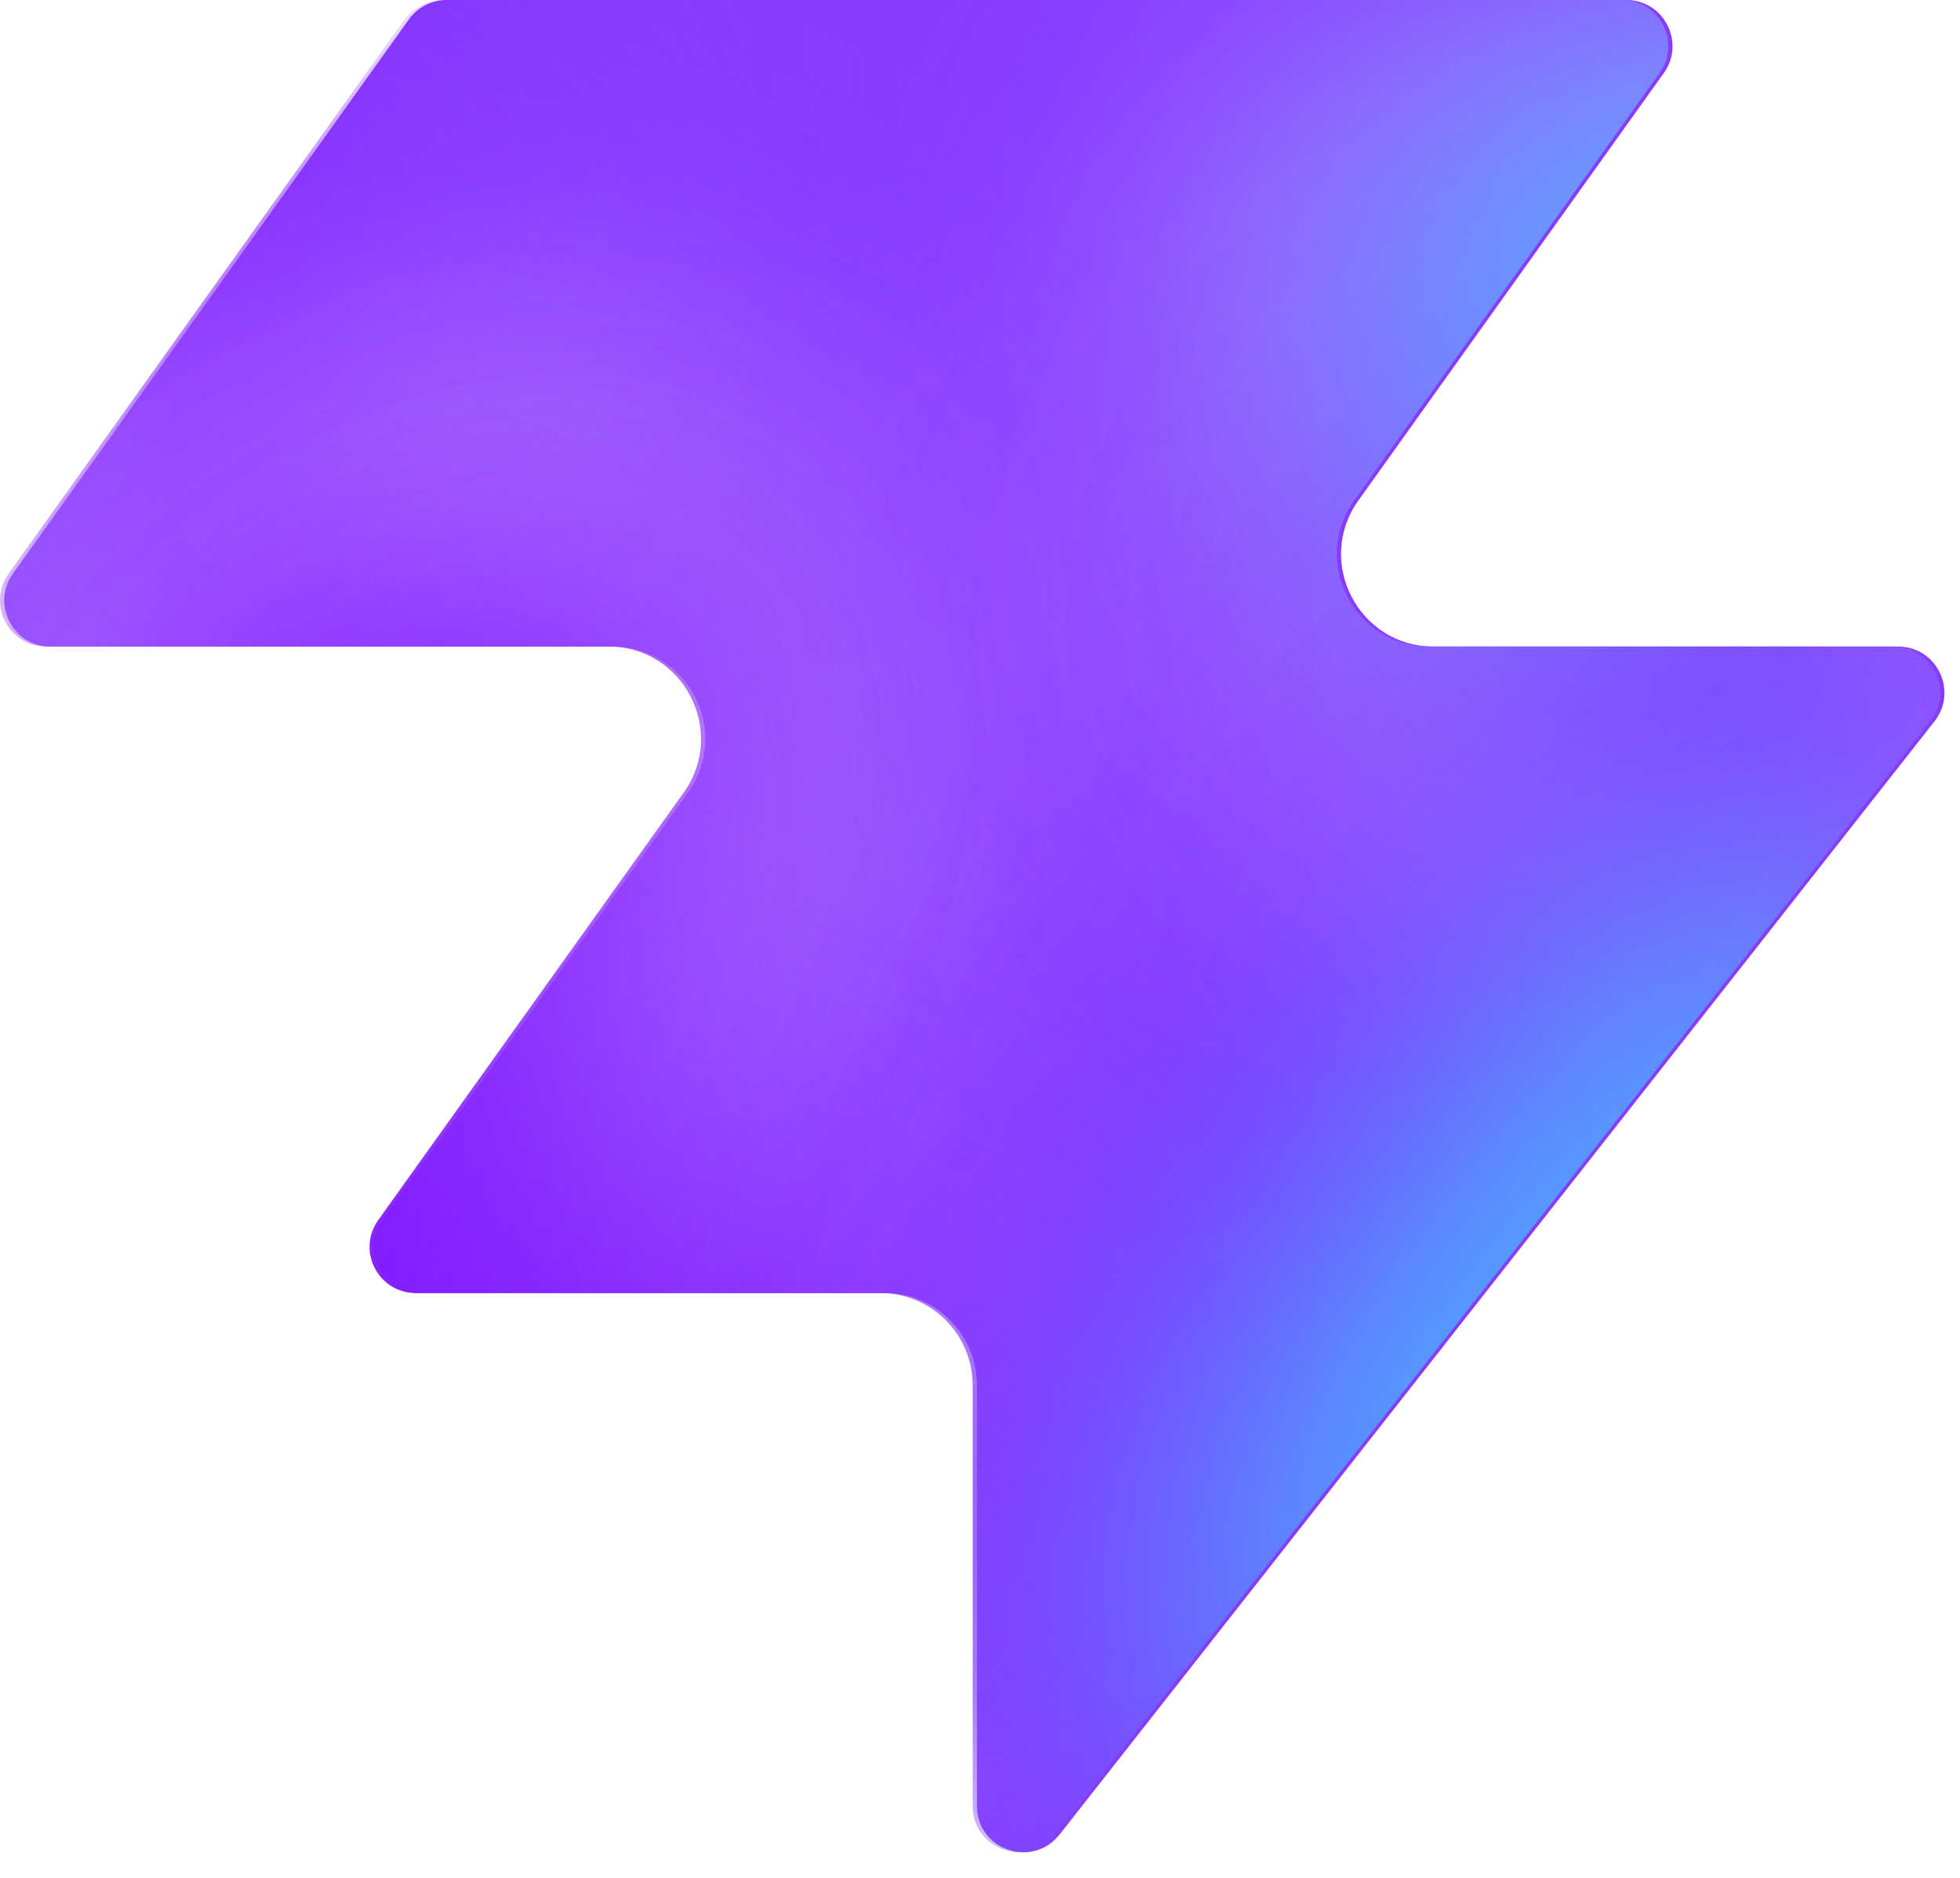
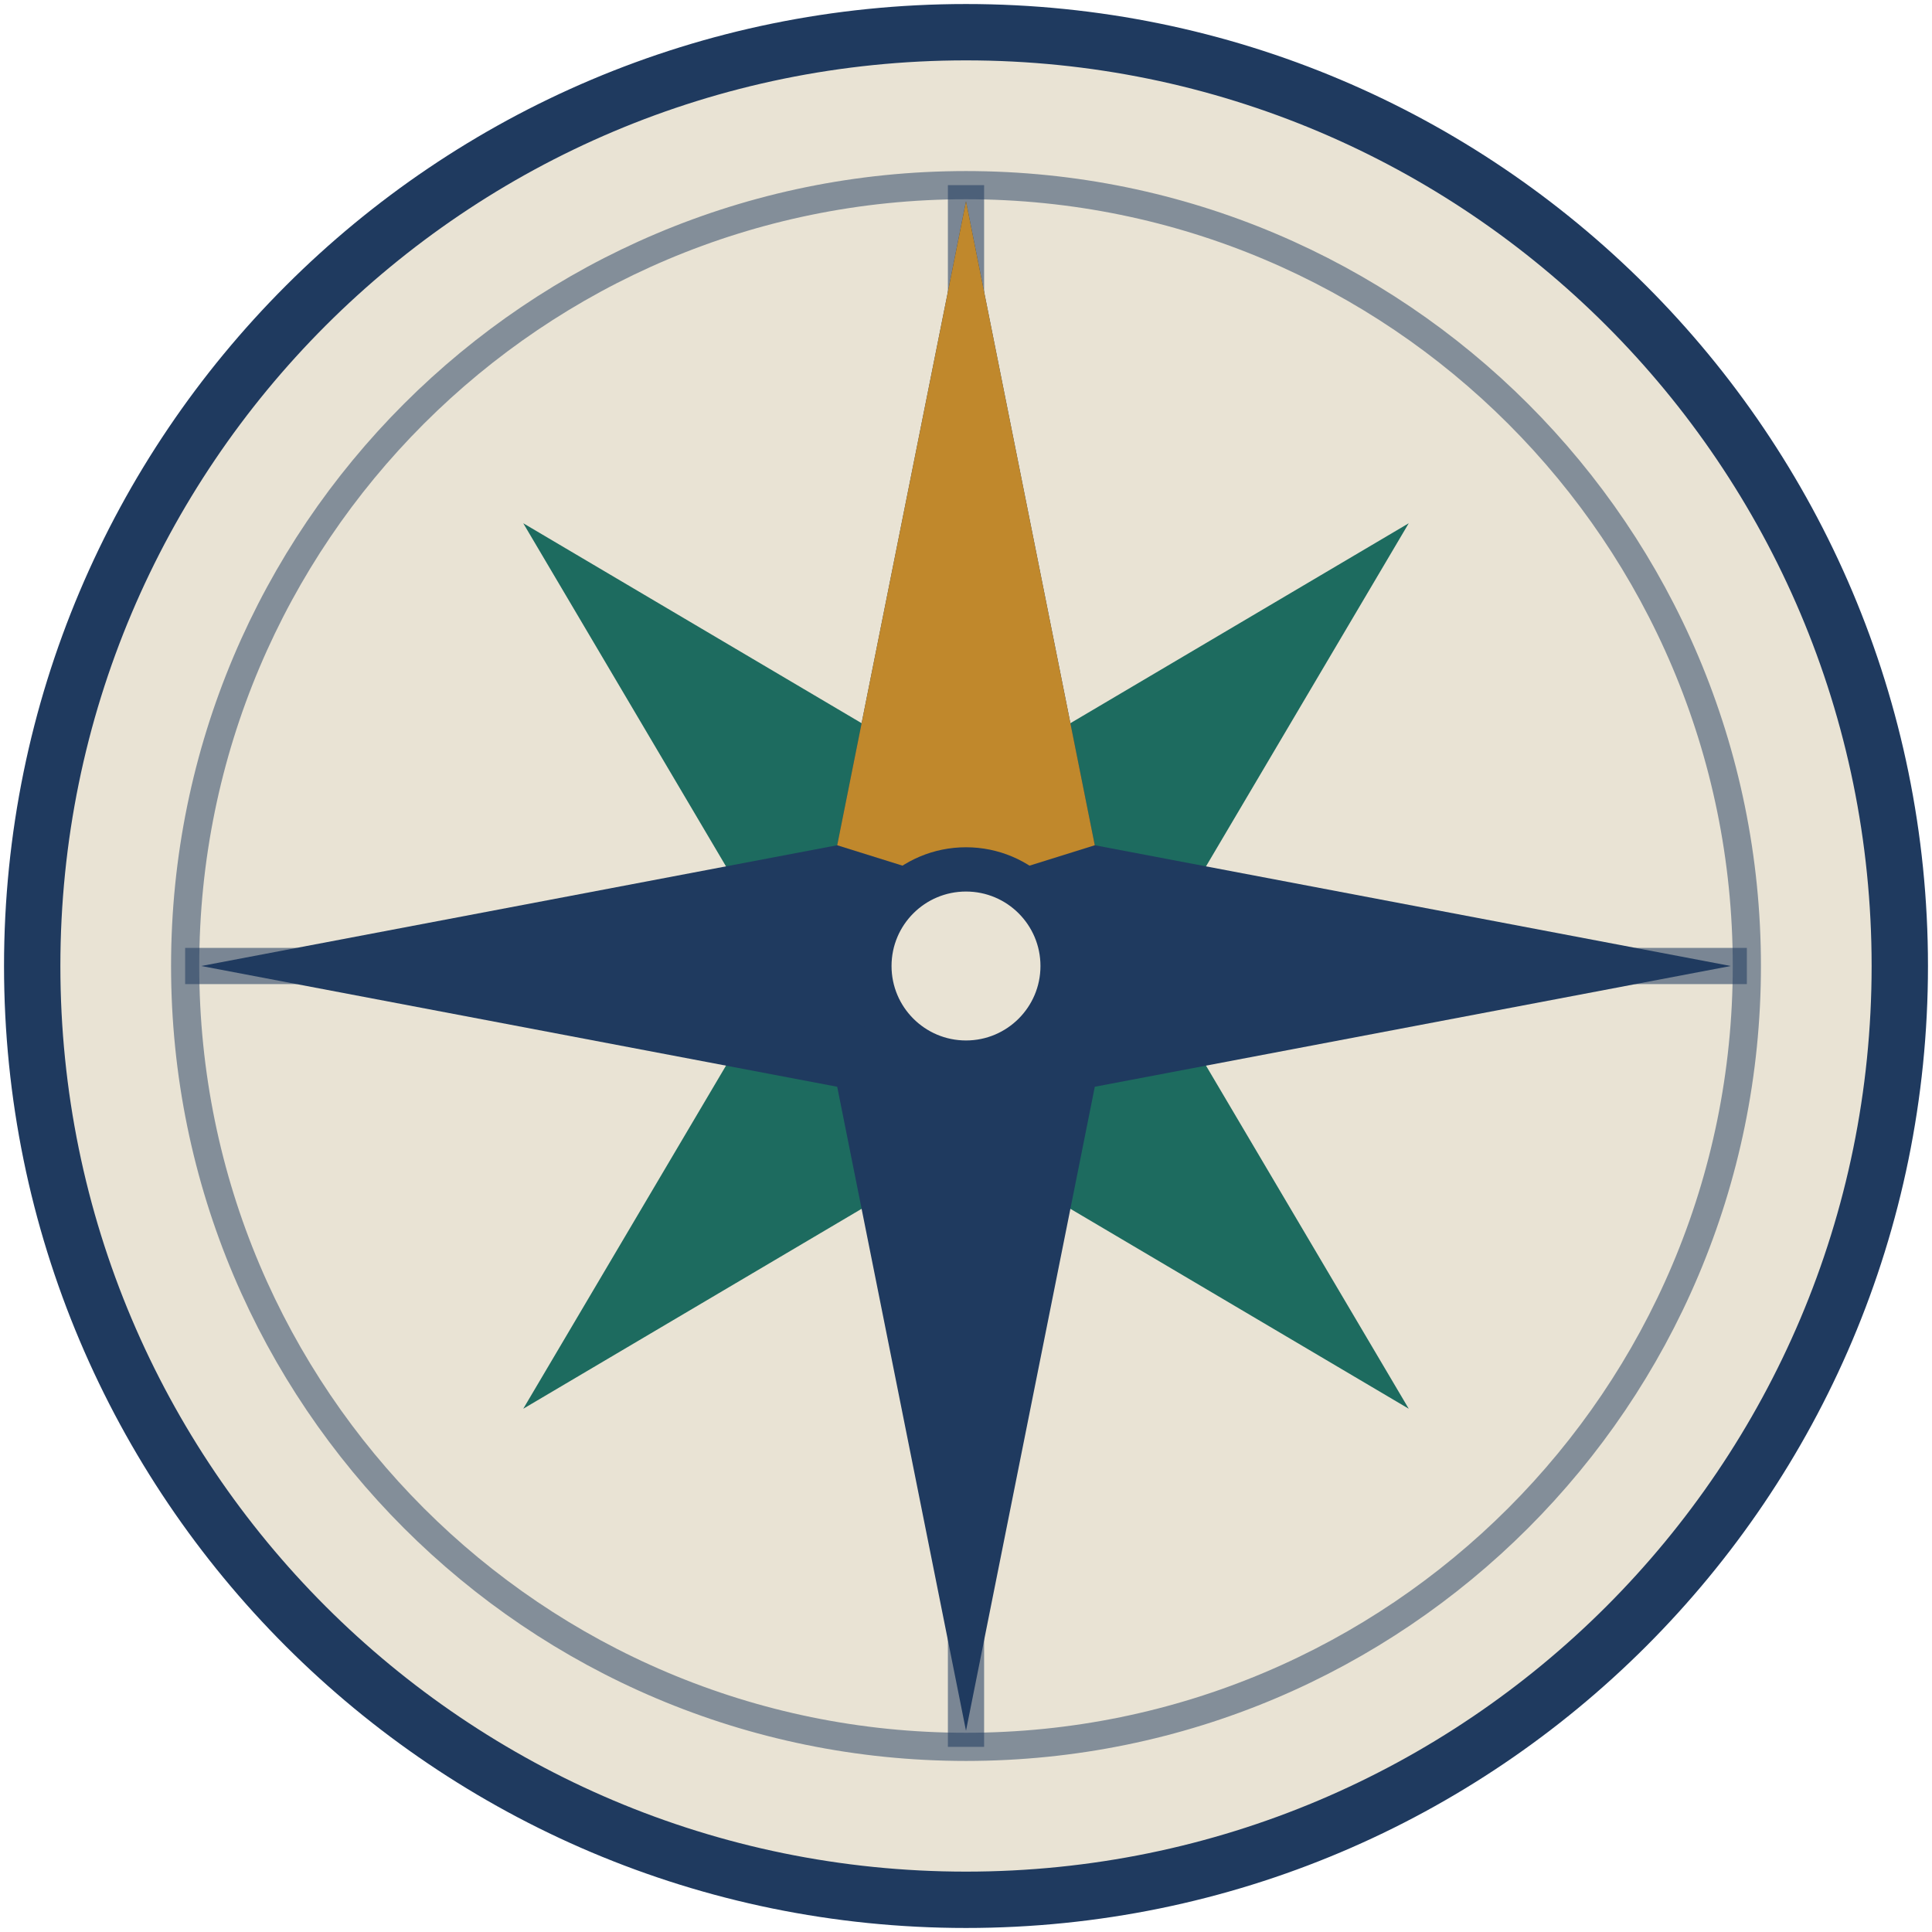
- <svg xmlns="http://www.w3.org/2000/svg" width="48" height="46" fill="none" viewBox="0 0 48 46">
-   <path fill="#863bff" d="M25.946 44.938c-.664.845-2.021.375-2.021-.698V33.937a2.26 2.26 0 0 0-2.262-2.262H10.287c-.92 0-1.456-1.04-.92-1.788l7.48-10.471c1.07-1.497 0-3.578-1.842-3.578H1.237c-.92 0-1.456-1.04-.92-1.788L10.013.474c.214-.297.556-.474.92-.474h28.894c.92 0 1.456 1.04.92 1.788l-7.48 10.471c-1.07 1.498 0 3.579 1.842 3.579h11.377c.943 0 1.473 1.088.89 1.83L25.947 44.94z" style="fill:#863bff;fill:color(display-p3 .525 .23 1);fill-opacity:1" />
-   <mask id="a" width="48" height="46" x="0" y="0" maskUnits="userSpaceOnUse" style="mask-type:alpha">
-     <path fill="#000" d="M25.842 44.938c-.664.844-2.021.375-2.021-.698V33.937a2.26 2.26 0 0 0-2.262-2.262H10.183c-.92 0-1.456-1.04-.92-1.788l7.48-10.471c1.07-1.498 0-3.579-1.842-3.579H1.133c-.92 0-1.456-1.04-.92-1.787L9.91.473c.214-.297.556-.474.92-.474h28.894c.92 0 1.456 1.04.92 1.788l-7.48 10.471c-1.07 1.498 0 3.578 1.842 3.578h11.377c.943 0 1.473 1.088.89 1.832L25.843 44.94z" style="fill:#000;fill-opacity:1" />
-   </mask>
-   <g mask="url(#a)">
-     <g filter="url(#b)">
-       <ellipse cx="5.508" cy="14.704" fill="#ede6ff" rx="5.508" ry="14.704" style="fill:#ede6ff;fill:color(display-p3 .927 .903 1);fill-opacity:1" transform="matrix(.00324 1 1 -.00324 -4.47 31.516)" />
-     </g>
-     <g filter="url(#c)">
-       <ellipse cx="10.399" cy="29.851" fill="#ede6ff" rx="10.399" ry="29.851" style="fill:#ede6ff;fill:color(display-p3 .927 .903 1);fill-opacity:1" transform="matrix(.00324 1 1 -.00324 -39.328 7.883)" />
-     </g>
-     <g filter="url(#d)">
-       <ellipse cx="5.508" cy="30.487" fill="#7e14ff" rx="5.508" ry="30.487" style="fill:#7e14ff;fill:color(display-p3 .492 .077 1);fill-opacity:1" transform="rotate(89.814 -25.913 -14.639)scale(1 -1)" />
-     </g>
-     <g filter="url(#e)">
-       <ellipse cx="5.508" cy="30.599" fill="#7e14ff" rx="5.508" ry="30.599" style="fill:#7e14ff;fill:color(display-p3 .492 .077 1);fill-opacity:1" transform="rotate(89.814 -32.644 -3.334)scale(1 -1)" />
-     </g>
-     <g filter="url(#f)">
-       <ellipse cx="5.508" cy="30.599" fill="#7e14ff" rx="5.508" ry="30.599" style="fill:#7e14ff;fill:color(display-p3 .492 .077 1);fill-opacity:1" transform="matrix(.00324 1 1 -.00324 -34.34 30.47)" />
-     </g>
-     <g filter="url(#g)">
-       <ellipse cx="14.072" cy="22.078" fill="#ede6ff" rx="14.072" ry="22.078" style="fill:#ede6ff;fill:color(display-p3 .927 .903 1);fill-opacity:1" transform="rotate(93.35 24.506 48.493)scale(-1 1)" />
-     </g>
-     <g filter="url(#h)">
-       <ellipse cx="3.47" cy="21.501" fill="#7e14ff" rx="3.47" ry="21.501" style="fill:#7e14ff;fill:color(display-p3 .492 .077 1);fill-opacity:1" transform="rotate(89.009 28.708 47.59)scale(-1 1)" />
-     </g>
-     <g filter="url(#i)">
-       <ellipse cx="3.47" cy="21.501" fill="#7e14ff" rx="3.47" ry="21.501" style="fill:#7e14ff;fill:color(display-p3 .492 .077 1);fill-opacity:1" transform="rotate(89.009 28.708 47.59)scale(-1 1)" />
-     </g>
-     <g filter="url(#j)">
-       <ellipse cx=".387" cy="8.972" fill="#7e14ff" rx="4.407" ry="29.108" style="fill:#7e14ff;fill:color(display-p3 .492 .077 1);fill-opacity:1" transform="rotate(39.51 .387 8.972)" />
-     </g>
-     <g filter="url(#k)">
-       <ellipse cx="47.523" cy="-6.092" fill="#7e14ff" rx="4.407" ry="29.108" style="fill:#7e14ff;fill:color(display-p3 .492 .077 1);fill-opacity:1" transform="rotate(37.892 47.523 -6.092)" />
-     </g>
-     <g filter="url(#l)">
-       <ellipse cx="41.412" cy="6.333" fill="#47bfff" rx="5.971" ry="9.665" style="fill:#47bfff;fill:color(display-p3 .28 .748 1);fill-opacity:1" transform="rotate(37.892 41.412 6.333)" />
-     </g>
-     <g filter="url(#m)">
-       <ellipse cx="-1.879" cy="38.332" fill="#7e14ff" rx="4.407" ry="29.108" style="fill:#7e14ff;fill:color(display-p3 .492 .077 1);fill-opacity:1" transform="rotate(37.892 -1.88 38.332)" />
-     </g>
-     <g filter="url(#n)">
-       <ellipse cx="-1.879" cy="38.332" fill="#7e14ff" rx="4.407" ry="29.108" style="fill:#7e14ff;fill:color(display-p3 .492 .077 1);fill-opacity:1" transform="rotate(37.892 -1.88 38.332)" />
-     </g>
-     <g filter="url(#o)">
-       <ellipse cx="35.651" cy="29.907" fill="#7e14ff" rx="4.407" ry="29.108" style="fill:#7e14ff;fill:color(display-p3 .492 .077 1);fill-opacity:1" transform="rotate(37.892 35.651 29.907)" />
-     </g>
-     <g filter="url(#p)">
-       <ellipse cx="38.418" cy="32.4" fill="#47bfff" rx="5.971" ry="15.297" style="fill:#47bfff;fill:color(display-p3 .28 .748 1);fill-opacity:1" transform="rotate(37.892 38.418 32.4)" />
-     </g>
+ <svg xmlns="http://www.w3.org/2000/svg" width="48" height="48" viewBox="0 0 48 48" fill="none">
+   <circle cx="24" cy="24" r="23.2" fill="#e9e3d4" />
+   <circle cx="24" cy="24" r="23.2" fill="none" stroke="#1f3a5f" stroke-width="1.4" />
+   <circle cx="24" cy="24" r="19.4" fill="none" stroke="#1f3a5f" stroke-width="0.7" stroke-opacity="0.5" />
+   <g stroke="#1f3a5f" stroke-width="0.9" stroke-opacity="0.55">
+     <line x1="24" y1="4.6" x2="24" y2="7.4" />
+     <line x1="43.4" y1="24" x2="40.6" y2="24" />
+     <line x1="24" y1="43.4" x2="24" y2="40.6" />
+     <line x1="4.6" y1="24" x2="7.4" y2="24" />
  </g>
-   <defs>
-     <filter id="b" width="60.045" height="41.654" x="-19.77" y="16.149" color-interpolation-filters="sRGB" filterUnits="userSpaceOnUse">
-       <feFlood flood-opacity="0" result="BackgroundImageFix" />
-       <feBlend in="SourceGraphic" in2="BackgroundImageFix" result="shape" />
-       <feGaussianBlur result="effect1_foregroundBlur_2002_17158" stdDeviation="7.659" />
-     </filter>
-     <filter id="c" width="90.34" height="51.437" x="-54.613" y="-7.533" color-interpolation-filters="sRGB" filterUnits="userSpaceOnUse">
-       <feFlood flood-opacity="0" result="BackgroundImageFix" />
-       <feBlend in="SourceGraphic" in2="BackgroundImageFix" result="shape" />
-       <feGaussianBlur result="effect1_foregroundBlur_2002_17158" stdDeviation="7.659" />
-     </filter>
-     <filter id="d" width="79.355" height="29.4" x="-49.64" y="2.03" color-interpolation-filters="sRGB" filterUnits="userSpaceOnUse">
-       <feFlood flood-opacity="0" result="BackgroundImageFix" />
-       <feBlend in="SourceGraphic" in2="BackgroundImageFix" result="shape" />
-       <feGaussianBlur result="effect1_foregroundBlur_2002_17158" stdDeviation="4.596" />
-     </filter>
-     <filter id="e" width="79.579" height="29.4" x="-45.045" y="20.029" color-interpolation-filters="sRGB" filterUnits="userSpaceOnUse">
-       <feFlood flood-opacity="0" result="BackgroundImageFix" />
-       <feBlend in="SourceGraphic" in2="BackgroundImageFix" result="shape" />
-       <feGaussianBlur result="effect1_foregroundBlur_2002_17158" stdDeviation="4.596" />
-     </filter>
-     <filter id="f" width="79.579" height="29.4" x="-43.513" y="21.178" color-interpolation-filters="sRGB" filterUnits="userSpaceOnUse">
-       <feFlood flood-opacity="0" result="BackgroundImageFix" />
-       <feBlend in="SourceGraphic" in2="BackgroundImageFix" result="shape" />
-       <feGaussianBlur result="effect1_foregroundBlur_2002_17158" stdDeviation="4.596" />
-     </filter>
-     <filter id="g" width="74.749" height="58.852" x="15.756" y="-17.901" color-interpolation-filters="sRGB" filterUnits="userSpaceOnUse">
-       <feFlood flood-opacity="0" result="BackgroundImageFix" />
-       <feBlend in="SourceGraphic" in2="BackgroundImageFix" result="shape" />
-       <feGaussianBlur result="effect1_foregroundBlur_2002_17158" stdDeviation="7.659" />
-     </filter>
-     <filter id="h" width="61.377" height="25.362" x="23.548" y="2.284" color-interpolation-filters="sRGB" filterUnits="userSpaceOnUse">
-       <feFlood flood-opacity="0" result="BackgroundImageFix" />
-       <feBlend in="SourceGraphic" in2="BackgroundImageFix" result="shape" />
-       <feGaussianBlur result="effect1_foregroundBlur_2002_17158" stdDeviation="4.596" />
-     </filter>
-     <filter id="i" width="61.377" height="25.362" x="23.548" y="2.284" color-interpolation-filters="sRGB" filterUnits="userSpaceOnUse">
-       <feFlood flood-opacity="0" result="BackgroundImageFix" />
-       <feBlend in="SourceGraphic" in2="BackgroundImageFix" result="shape" />
-       <feGaussianBlur result="effect1_foregroundBlur_2002_17158" stdDeviation="4.596" />
-     </filter>
-     <filter id="j" width="56.045" height="63.649" x="-27.636" y="-22.853" color-interpolation-filters="sRGB" filterUnits="userSpaceOnUse">
-       <feFlood flood-opacity="0" result="BackgroundImageFix" />
-       <feBlend in="SourceGraphic" in2="BackgroundImageFix" result="shape" />
-       <feGaussianBlur result="effect1_foregroundBlur_2002_17158" stdDeviation="4.596" />
-     </filter>
-     <filter id="k" width="54.814" height="64.646" x="20.116" y="-38.415" color-interpolation-filters="sRGB" filterUnits="userSpaceOnUse">
-       <feFlood flood-opacity="0" result="BackgroundImageFix" />
-       <feBlend in="SourceGraphic" in2="BackgroundImageFix" result="shape" />
-       <feGaussianBlur result="effect1_foregroundBlur_2002_17158" stdDeviation="4.596" />
-     </filter>
-     <filter id="l" width="33.541" height="35.313" x="24.641" y="-11.323" color-interpolation-filters="sRGB" filterUnits="userSpaceOnUse">
-       <feFlood flood-opacity="0" result="BackgroundImageFix" />
-       <feBlend in="SourceGraphic" in2="BackgroundImageFix" result="shape" />
-       <feGaussianBlur result="effect1_foregroundBlur_2002_17158" stdDeviation="4.596" />
-     </filter>
-     <filter id="m" width="54.814" height="64.646" x="-29.286" y="6.009" color-interpolation-filters="sRGB" filterUnits="userSpaceOnUse">
-       <feFlood flood-opacity="0" result="BackgroundImageFix" />
-       <feBlend in="SourceGraphic" in2="BackgroundImageFix" result="shape" />
-       <feGaussianBlur result="effect1_foregroundBlur_2002_17158" stdDeviation="4.596" />
-     </filter>
-     <filter id="n" width="54.814" height="64.646" x="-29.286" y="6.009" color-interpolation-filters="sRGB" filterUnits="userSpaceOnUse">
-       <feFlood flood-opacity="0" result="BackgroundImageFix" />
-       <feBlend in="SourceGraphic" in2="BackgroundImageFix" result="shape" />
-       <feGaussianBlur result="effect1_foregroundBlur_2002_17158" stdDeviation="4.596" />
-     </filter>
-     <filter id="o" width="54.814" height="64.646" x="8.244" y="-2.416" color-interpolation-filters="sRGB" filterUnits="userSpaceOnUse">
-       <feFlood flood-opacity="0" result="BackgroundImageFix" />
-       <feBlend in="SourceGraphic" in2="BackgroundImageFix" result="shape" />
-       <feGaussianBlur result="effect1_foregroundBlur_2002_17158" stdDeviation="4.596" />
-     </filter>
-     <filter id="p" width="39.409" height="43.623" x="18.713" y="10.588" color-interpolation-filters="sRGB" filterUnits="userSpaceOnUse">
-       <feFlood flood-opacity="0" result="BackgroundImageFix" />
-       <feBlend in="SourceGraphic" in2="BackgroundImageFix" result="shape" />
-       <feGaussianBlur result="effect1_foregroundBlur_2002_17158" stdDeviation="4.596" />
-     </filter>
-   </defs>
+   <path d="M35 13 L28.5 24 L35 35 L24 28.5 L13 35 L19.5 24 L13 13 L24 19.5 Z" fill="#1d6b5f" />
+   <path d="M24 5 L27.2 21 L43 24 L27.2 27 L24 43 L20.8 27 L5 24 L20.8 21 Z" fill="#1f3a5f" />
+   <path d="M24 5 L27.2 21 L24 22 L20.8 21 Z" fill="#c0882c" />
+   <circle cx="24" cy="24" r="2.4" fill="#e9e3d4" stroke="#1f3a5f" stroke-width="1.1" />
</svg>
